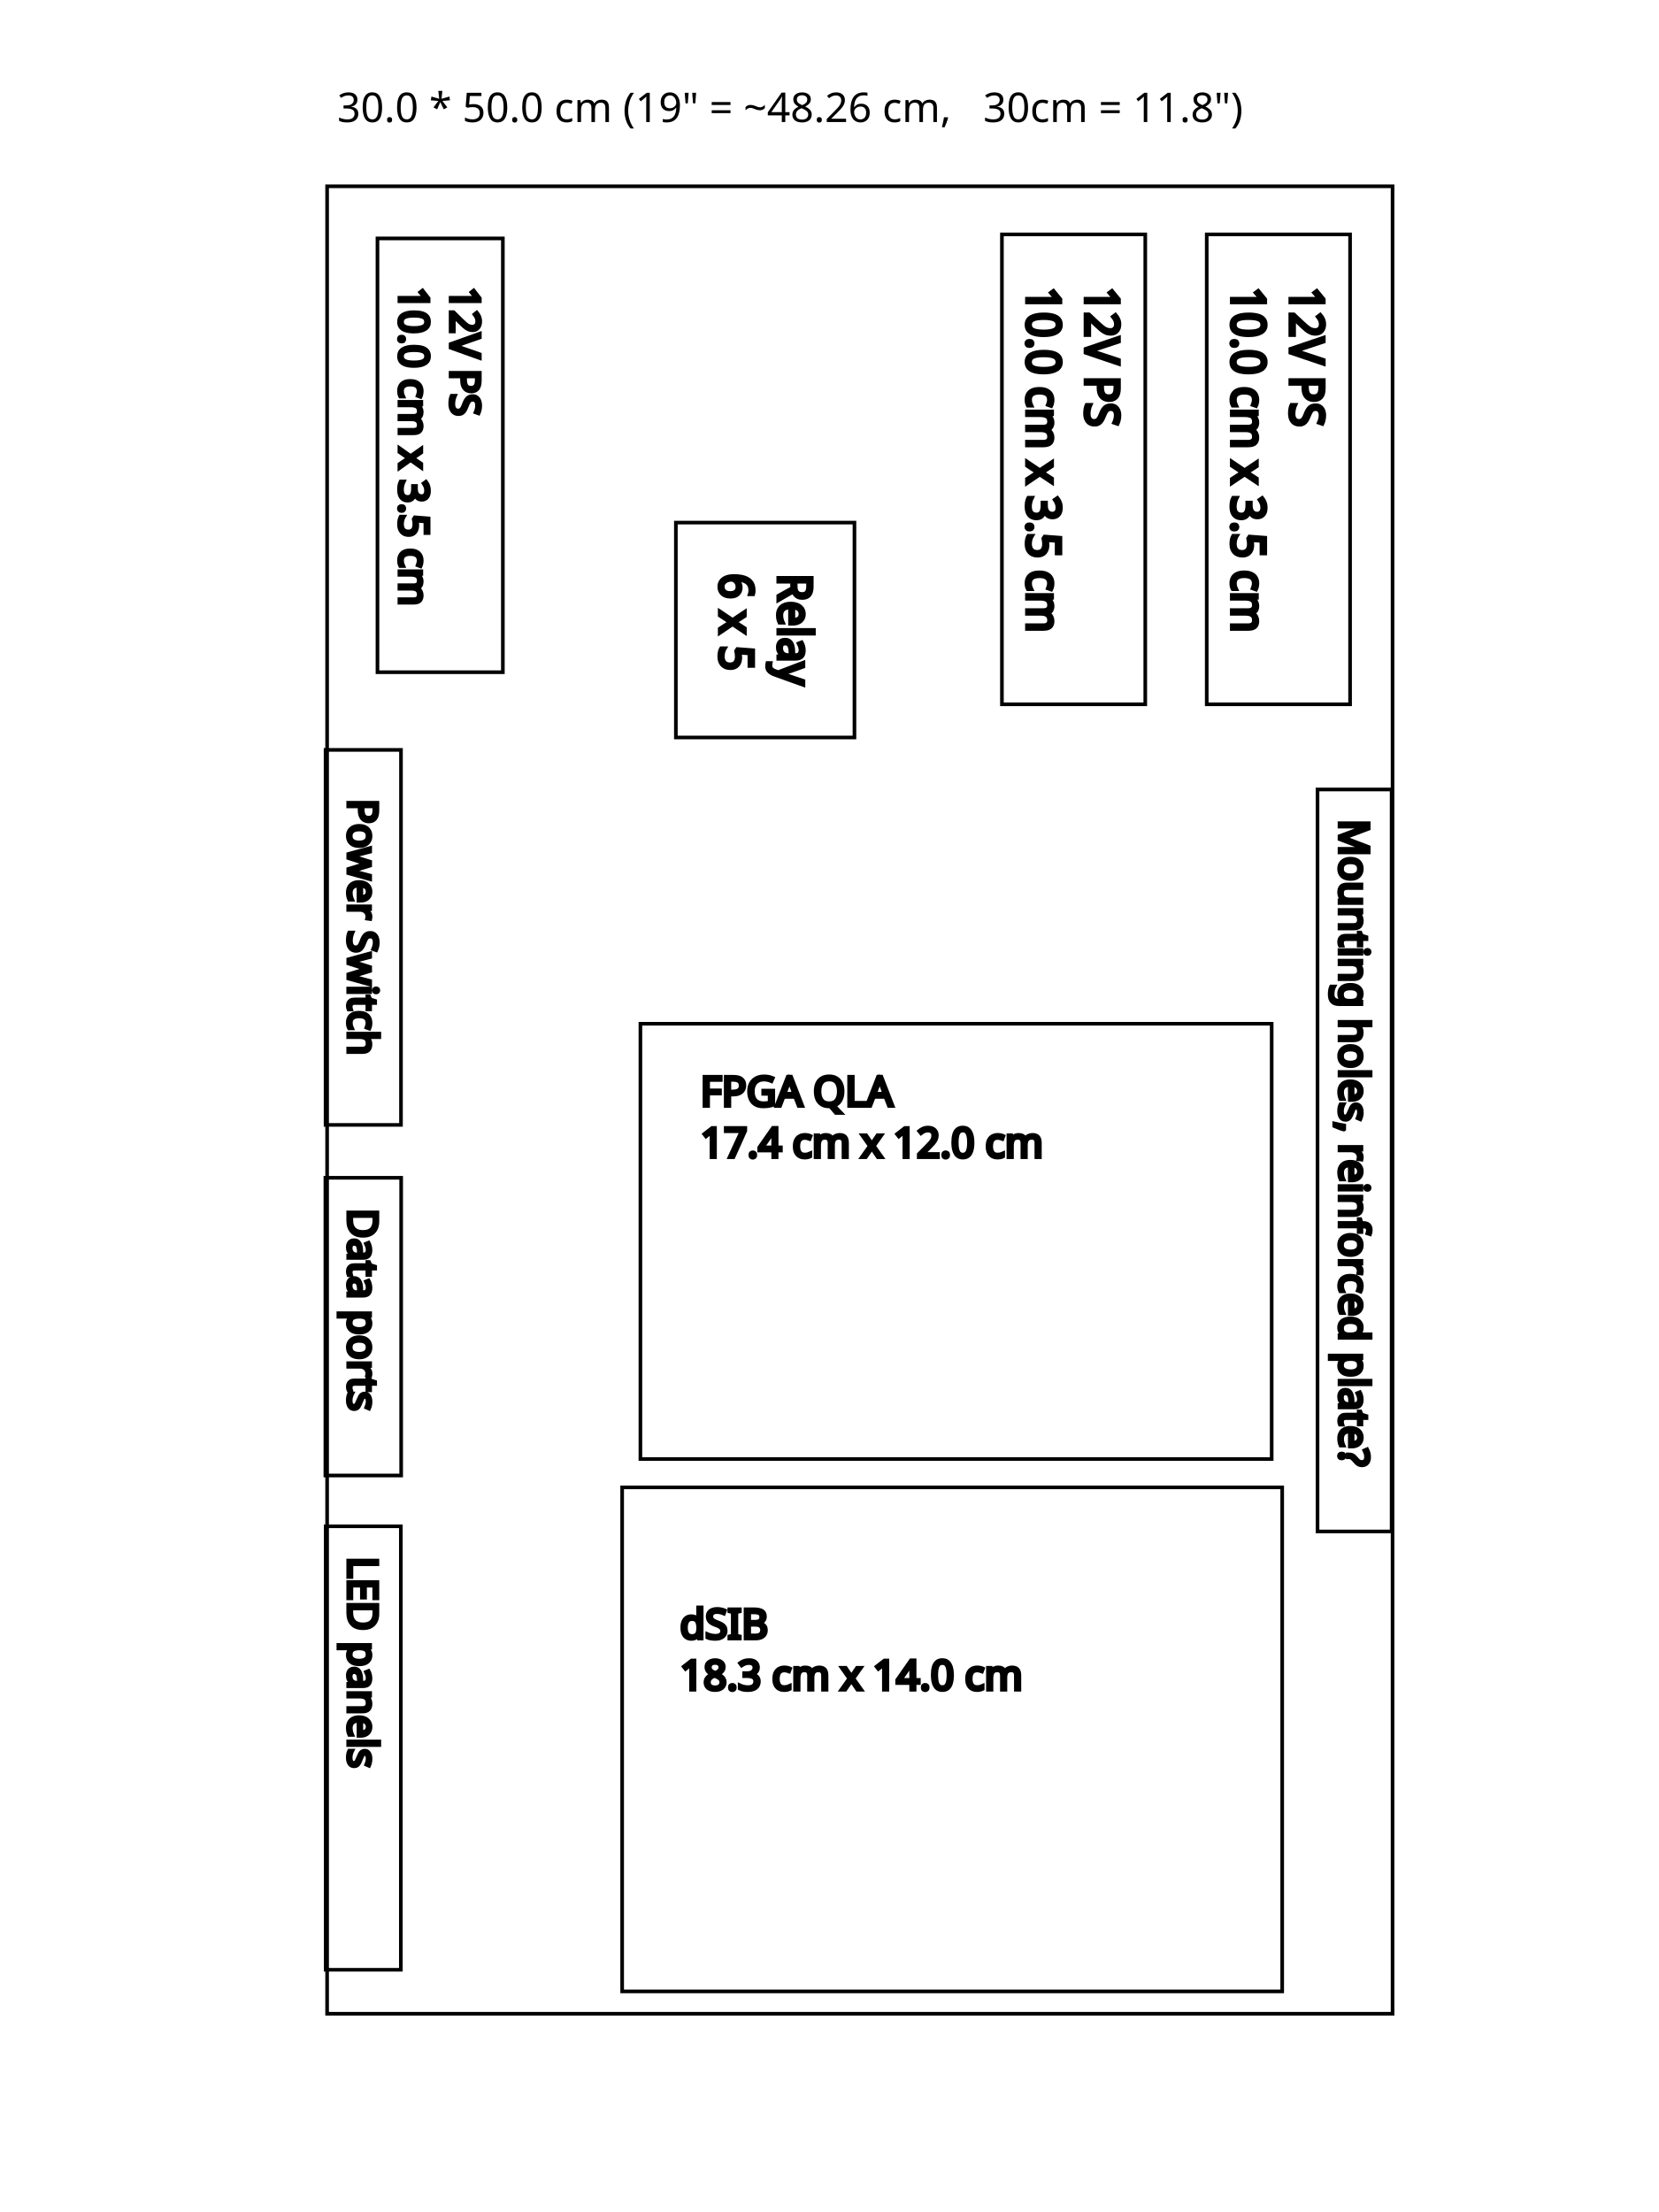
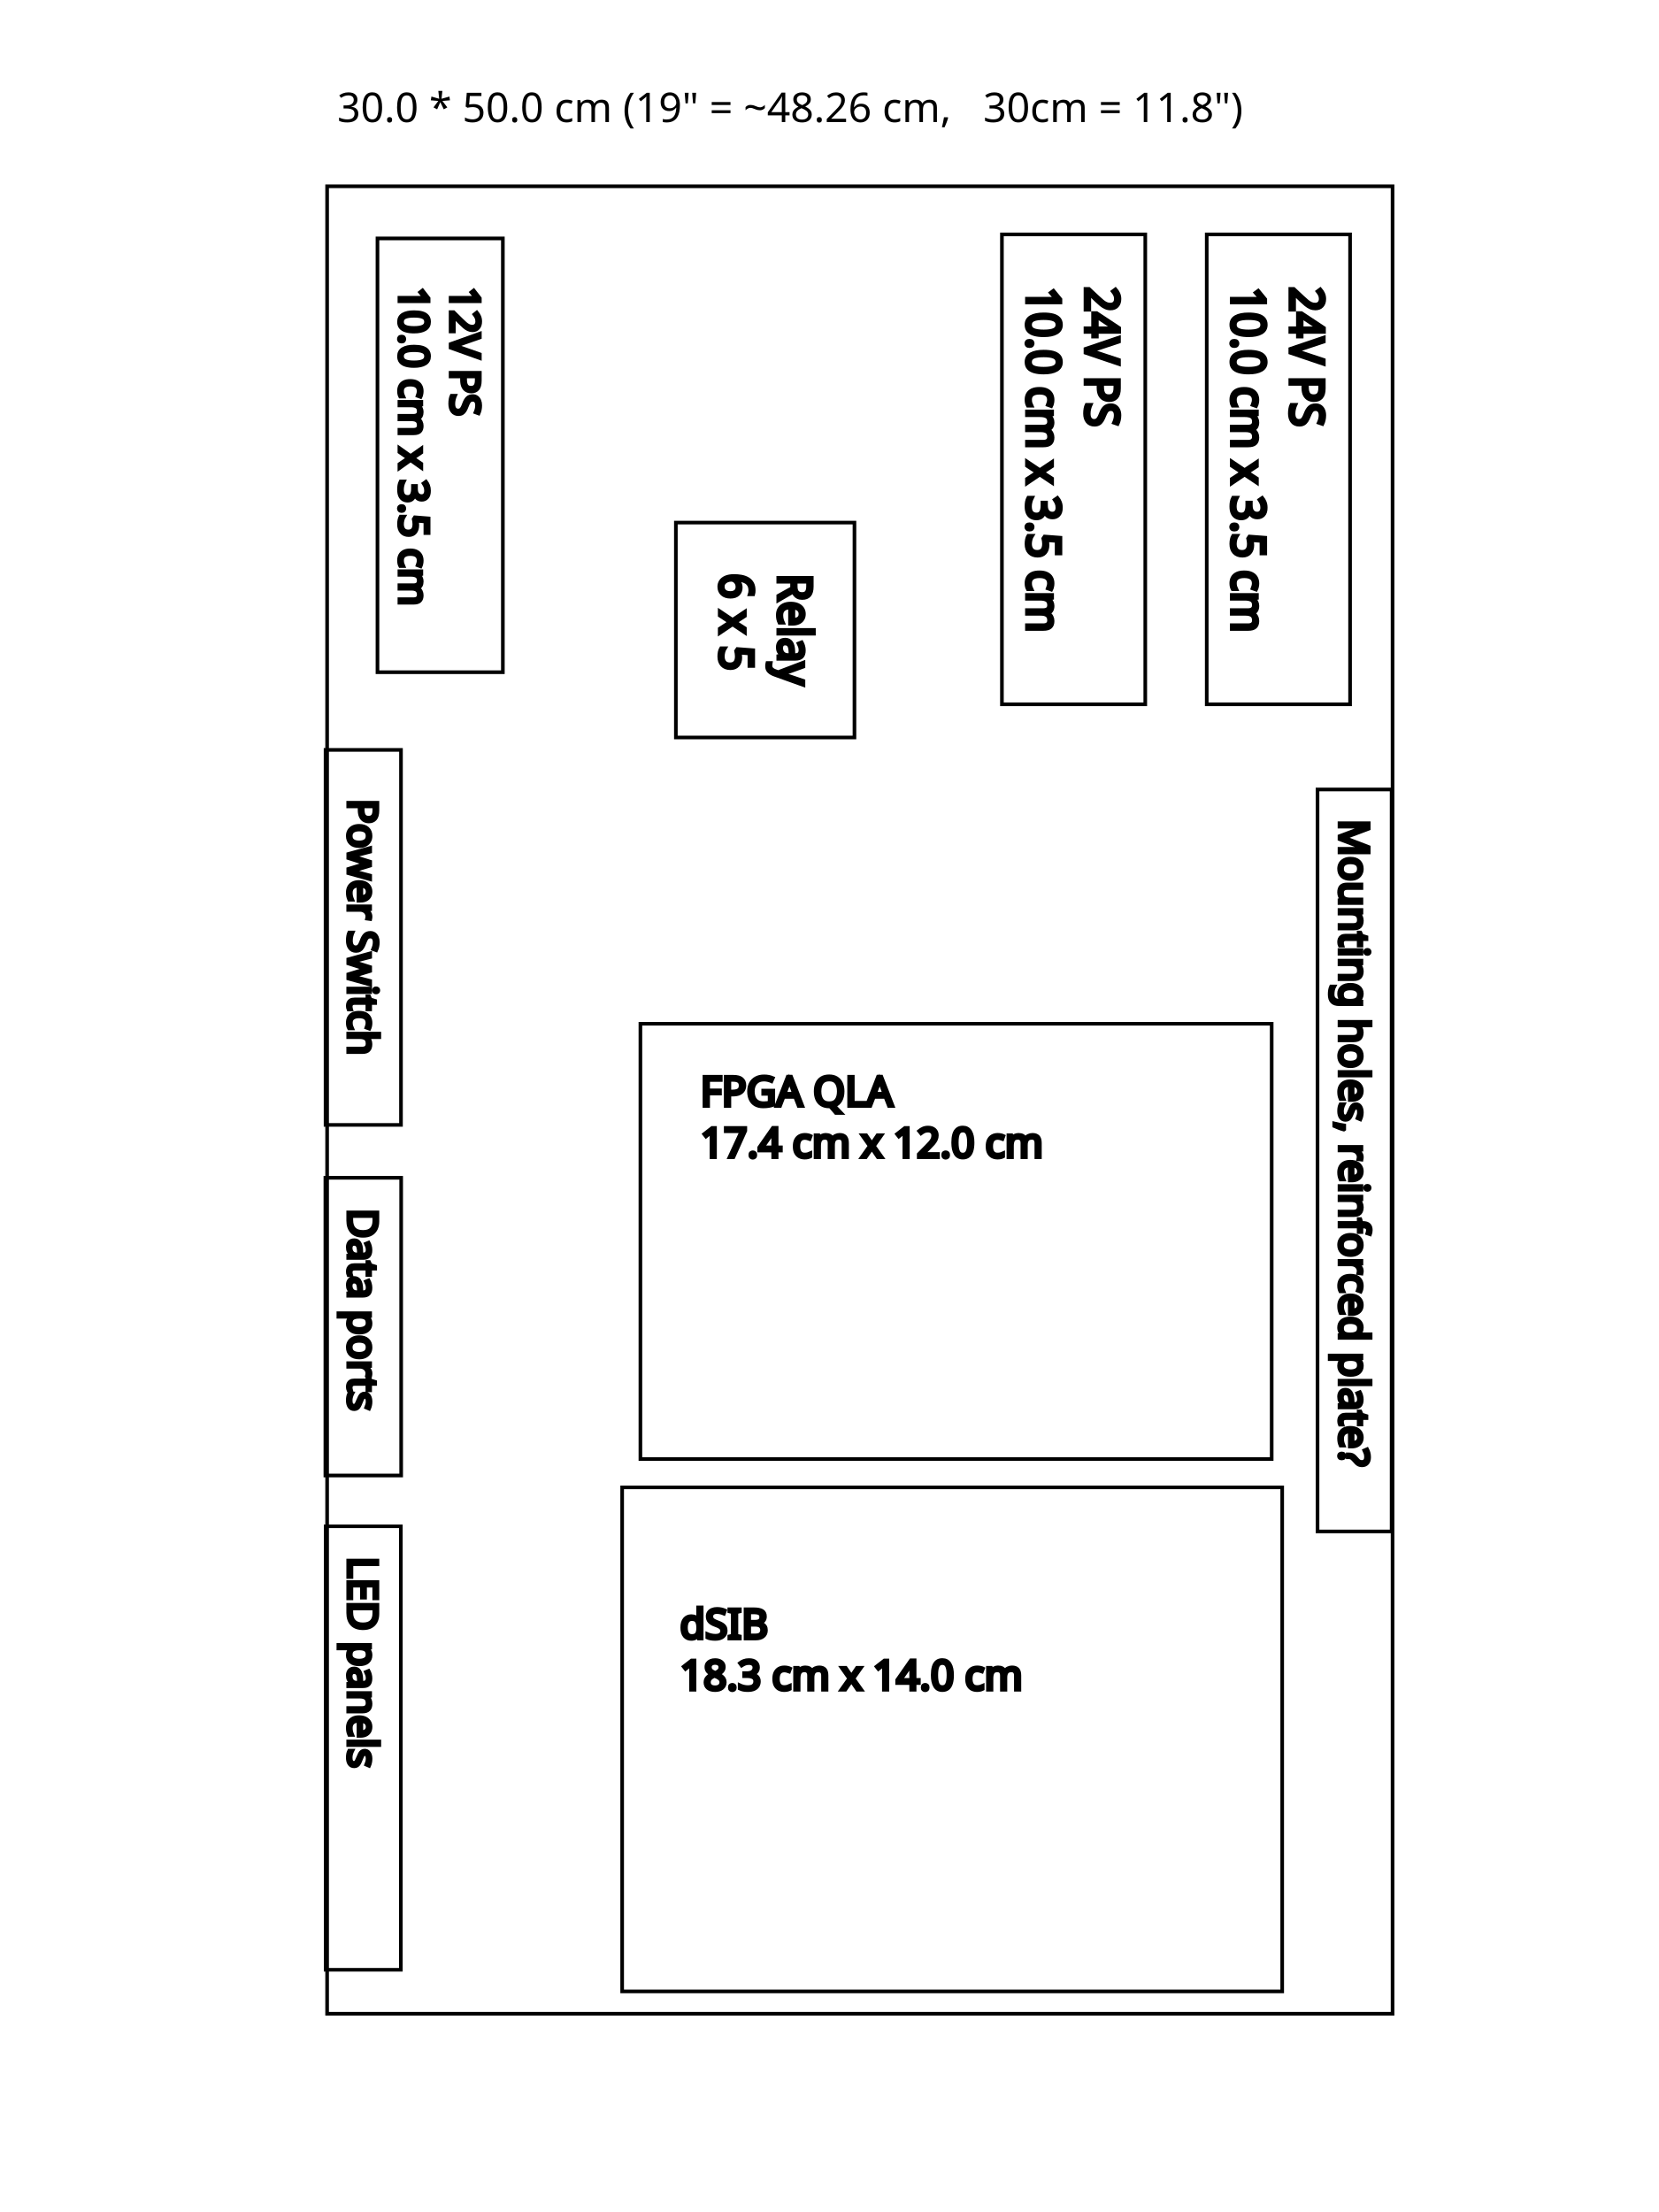
<svg xmlns="http://www.w3.org/2000/svg" width="1620" height="2160" id="svg2" version="1.1">
  <defs id="defs4" />
  <g id="layer1" transform="translate(0,1107.639)">
    <g id="g4027" transform="translate(224,-199.9998)" style="stroke-width:3.543;stroke-miterlimit:4;stroke-dasharray:none">
      <g style="stroke:#000000;stroke-width:3.543;stroke-miterlimit:4;stroke-opacity:1;stroke-dasharray:none" transform="translate(259.2008,-270.4944)" id="g3763">
        <rect style="fill:none;stroke:#000000;stroke-width:3.543;stroke-linecap:round;stroke-linejoin:miter;stroke-miterlimit:4;stroke-opacity:1;stroke-dasharray:none" id="rect2985" width="616.433" height="425.079" x="142.147" y="362.521" />
        <text xml:space="preserve" style="font-size:40px;font-style:normal;font-weight:normal;line-height:125%;letter-spacing:0px;word-spacing:0px;fill:#000000;fill-opacity:1;stroke:#000000;stroke-width:3.543;stroke-miterlimit:4;stroke-opacity:1;stroke-dasharray:none;font-family:Sans" x="200.799" y="1162.148" id="text3757" transform="translate(0,-719.2926)">
          <tspan id="tspan3759" x="200.799" y="1162.148">FPGA QLA</tspan>
          <tspan x="200.799" y="1212.148" id="tspan3761">17.4 cm x 12.0 cm</tspan>
        </text>
      </g>
      <g style="stroke:#000000;stroke-width:3.543;stroke-miterlimit:4;stroke-opacity:1;stroke-dasharray:none" transform="translate(262,720)" id="g3807">
        <rect style="fill:none;stroke:#000000;stroke-width:3.543;stroke-linecap:round;stroke-linejoin:miter;stroke-miterlimit:4;stroke-opacity:1;stroke-dasharray:none" id="rect2985-5" width="644.527" height="492.164" x="121.526" y="-175.236" />
        <text xml:space="preserve" style="font-size:40px;font-style:normal;font-weight:normal;line-height:125%;letter-spacing:0px;word-spacing:0px;fill:#000000;fill-opacity:1;stroke:#000000;stroke-width:3.543;stroke-miterlimit:4;stroke-opacity:1;stroke-dasharray:none;font-family:Sans" x="178" y="-27.639" id="text3757-1">
          <tspan id="tspan3759-1" x="178" y="-27.639">dSIB</tspan>
          <tspan x="178" y="22.361" id="tspan3803">18.3 cm x 14.0 cm</tspan>
        </text>
      </g>
    </g>
    <g id="g3893" transform="matrix(0,1,-1,0,32.36084,-1087.639)" style="stroke:#000000;stroke-width:3.543;stroke-miterlimit:4;stroke-opacity:1;stroke-dasharray:none">
      <rect y="-458.675" x="212.803" height="122.439" width="423.62" id="rect2985-9" style="fill:none;stroke:#000000;stroke-width:3.543;stroke-linecap:round;stroke-linejoin:miter;stroke-miterlimit:4;stroke-opacity:1;stroke-dasharray:none" />
      <text id="text3757-3" y="-407.639" x="260" style="font-size:40px;font-style:normal;font-weight:normal;line-height:125%;letter-spacing:0px;word-spacing:0px;fill:#000000;fill-opacity:1;stroke:#000000;stroke-width:3.543;stroke-miterlimit:4;stroke-opacity:1;stroke-dasharray:none;font-family:Sans" xml:space="preserve">
        <tspan y="-407.639" x="260" id="tspan3759-5">12V PS</tspan>
        <tspan id="tspan3761-7" y="-357.639" x="260">10.0 cm x 3.5 cm</tspan>
      </text>
    </g>
-     <g id="g3899" transform="matrix(0,1,-1,0,1000.044,-1391.656)" style="stroke:#000000;stroke-width:3.543;stroke-miterlimit:4;stroke-opacity:1;stroke-dasharray:none">
-       <rect y="-318.302" x="512.892" height="139.978" width="458.876" id="rect2985-9-1" style="fill:none;stroke:#000000;stroke-width:3.543;stroke-linecap:round;stroke-linejoin:miter;stroke-miterlimit:4;stroke-opacity:1;stroke-dasharray:none" />
-       <text transform="scale(0.9733962,1.027331)" id="text3757-3-6" y="-253.04" x="579.432" style="font-size:44.513px;font-style:normal;font-weight:normal;line-height:125%;letter-spacing:0px;word-spacing:0px;fill:#000000;fill-opacity:1;stroke:#000000;stroke-width:3.543;stroke-miterlimit:4;stroke-opacity:1;stroke-dasharray:none;font-family:Sans" xml:space="preserve">
-         <tspan y="-253.04" x="579.432" id="tspan3759-5-5">12V PS</tspan>
-         <tspan id="tspan3761-7-9" y="-197.399" x="579.432">10.0 cm x 3.5 cm</tspan>
+     <g id="g3047">
+       <rect transform="matrix(0,1,-1,0,0,0)" y="-1318.346" x="-878.763" height="139.978" width="458.876" id="rect2985-9-1" style="fill:none;stroke:#000000;stroke-width:3.543;stroke-linecap:round;stroke-linejoin:miter;stroke-miterlimit:4;stroke-opacity:1;stroke-dasharray:none" />
+       <text transform="matrix(0,0.9733962,-1.027331,0,0,0)" id="text3757-3-6" y="-1226.479" x="-850.259" style="font-size:44.513px;font-style:normal;font-weight:normal;line-height:125%;letter-spacing:0px;word-spacing:0px;fill:#000000;fill-opacity:1;stroke:#000000;stroke-width:3.543;stroke-miterlimit:4;stroke-opacity:1;stroke-dasharray:none;font-family:Sans" xml:space="preserve">
+         <tspan style="stroke-width:3.543" y="-1226.479" x="-850.259" id="tspan3759-5-5">24V PS</tspan>
+         <tspan style="stroke-width:3.543" id="tspan3761-7-9" y="-1170.838" x="-850.259">10.0 cm x 3.5 cm</tspan>
      </text>
    </g>
-     <g id="g3899-0" transform="matrix(0,1,-1,0,800.0437,-1391.656)" style="stroke:#000000;stroke-width:3.543;stroke-miterlimit:4;stroke-opacity:1;stroke-dasharray:none">
-       <rect y="-318.302" x="512.892" height="139.978" width="458.876" id="rect2985-9-1-2" style="fill:none;stroke:#000000;stroke-width:3.543;stroke-linecap:round;stroke-linejoin:miter;stroke-miterlimit:4;stroke-opacity:1;stroke-dasharray:none" />
-       <text transform="scale(0.9733962,1.027331)" id="text3757-3-6-7" y="-253.04" x="579.432" style="font-size:44.513px;font-style:normal;font-weight:normal;line-height:125%;letter-spacing:0px;word-spacing:0px;fill:#000000;fill-opacity:1;stroke:#000000;stroke-width:3.543;stroke-miterlimit:4;stroke-opacity:1;stroke-dasharray:none;font-family:Sans" xml:space="preserve">
-         <tspan y="-253.04" x="579.432" id="tspan3759-5-5-6">12V PS</tspan>
-         <tspan id="tspan3761-7-9-5" y="-197.399" x="579.432">10.0 cm x 3.5 cm</tspan>
+     <g id="g3041">
+       <rect transform="matrix(0,1,-1,0,0,0)" y="-1118.346" x="-878.763" height="139.978" width="458.876" id="rect2985-9-1-2" style="fill:none;stroke:#000000;stroke-width:3.543;stroke-linecap:round;stroke-linejoin:miter;stroke-miterlimit:4;stroke-opacity:1;stroke-dasharray:none" />
+       <text transform="matrix(0,0.9733962,-1.027331,0,0,0)" id="text3757-3-6-7" y="-1031.8" x="-850.259" style="font-size:44.513px;font-style:normal;font-weight:normal;line-height:125%;letter-spacing:0px;word-spacing:0px;fill:#000000;fill-opacity:1;stroke:#000000;stroke-width:3.543;stroke-miterlimit:4;stroke-opacity:1;stroke-dasharray:none;font-family:Sans" xml:space="preserve">
+         <tspan style="stroke-width:3.543" y="-1031.8" x="-850.259" id="tspan3759-5-5-6">24V PS</tspan>
+         <tspan style="stroke-width:3.543" id="tspan3761-7-9-5" y="-976.158" x="-850.259">10.0 cm x 3.5 cm</tspan>
      </text>
    </g>
    <g id="g3969" transform="translate(300,-79.99987)" style="stroke-width:3.543;stroke-miterlimit:4;stroke-dasharray:none">
      <rect transform="matrix(0,1,-1,0,0,0)" y="-534.37" x="-517.323" height="174.385" width="209.818" id="rect2985-9-1-2-8" style="fill:none;stroke:#000000;stroke-width:3.543;stroke-linecap:round;stroke-linejoin:miter;stroke-miterlimit:4;stroke-opacity:1;stroke-dasharray:none" />
      <text transform="matrix(0,0.9733962,-1.027331,0,0,0)" id="text3757-3-6-7-1" y="-447.762" x="-480.42" style="font-size:44.513px;font-style:normal;font-weight:normal;line-height:125%;letter-spacing:0px;word-spacing:0px;fill:#000000;fill-opacity:1;stroke:#000000;stroke-width:3.543;stroke-miterlimit:4;stroke-opacity:1;stroke-dasharray:none;font-family:Sans" xml:space="preserve">
        <tspan style="stroke-width:3.543;stroke-miterlimit:4;stroke-dasharray:none" y="-447.762" x="-480.42" id="tspan3759-5-5-6-6">Relay</tspan>
        <tspan style="stroke-width:3.543;stroke-miterlimit:4;stroke-dasharray:none" id="tspan3761-7-9-5-1" y="-392.121" x="-480.42">6 x 5</tspan>
      </text>
    </g>
    <g id="g4065" transform="translate(194,-213.9998)" style="stroke-width:3.543;stroke-miterlimit:4;stroke-dasharray:none">
      <rect transform="matrix(0,1,-1,0,0,0)" y="-197.558" x="-161.358" height="73.654" width="366.169" id="rect2985-9-9" style="fill:none;stroke:#000000;stroke-width:3.543;stroke-linecap:round;stroke-linejoin:miter;stroke-miterlimit:4;stroke-opacity:1;stroke-dasharray:none" />
      <text transform="matrix(0,1,-1,0,0,0)" id="text3757-3-7" y="-146" x="-113.639" style="font-size:40px;font-style:normal;font-weight:normal;line-height:125%;letter-spacing:0px;word-spacing:0px;fill:#000000;fill-opacity:1;stroke:#000000;stroke-width:3.543;stroke-miterlimit:4;stroke-opacity:1;stroke-dasharray:none;font-family:Sans" xml:space="preserve">
        <tspan id="tspan3761-7-3" y="-146" x="-113.639">Power Switch</tspan>
      </text>
    </g>
    <rect style="fill:none;stroke:#000000;stroke-width:3.543;stroke-linecap:round;stroke-linejoin:miter;stroke-miterlimit:4;stroke-opacity:1;stroke-dasharray:none;stroke-dashoffset:0" id="rect2985-9-9-0" width="1784.508" height="1040.401" x="-925.727" y="-1359.825" transform="matrix(0,1,-1,0,0,0)" />
    <g id="g4070" transform="translate(134,-75.99975)" style="stroke-width:3.543;stroke-miterlimit:4;stroke-dasharray:none">
      <rect transform="matrix(0,1,-1,0,0,0)" y="-257.734" x="118.466" height="74.006" width="290.694" id="rect2985-9-9-3" style="fill:none;stroke:#000000;stroke-width:3.543;stroke-linecap:round;stroke-linejoin:miter;stroke-miterlimit:4;stroke-opacity:1;stroke-dasharray:none" />
      <text transform="matrix(0,1,-1,0,0,0)" id="text3757-3-7-4" y="-206" x="148.361" style="font-size:40px;font-style:normal;font-weight:normal;line-height:125%;letter-spacing:0px;word-spacing:0px;fill:#000000;fill-opacity:1;stroke:#000000;stroke-width:3.543;stroke-miterlimit:4;stroke-opacity:1;stroke-dasharray:none;font-family:Sans" xml:space="preserve">
        <tspan id="tspan3761-7-3-6" y="-206" x="148.361">Data ports</tspan>
      </text>
    </g>
    <g id="g4105" style="stroke-width:3.543;stroke-miterlimit:4;stroke-dasharray:none">
      <rect transform="matrix(0,1,-1,0,0,0)" y="-391.417" x="382.783" height="73.372" width="433.049" id="rect2985-9-9-3-5" style="fill:none;stroke:#000000;stroke-width:3.543;stroke-linecap:round;stroke-linejoin:miter;stroke-miterlimit:4;stroke-opacity:1;stroke-dasharray:none" />
      <text transform="matrix(0,1,-1,0,0,0)" id="text3757-3-7-4-2" y="-340" x="412.361" style="font-size:40px;font-style:normal;font-weight:normal;line-height:125%;letter-spacing:0px;word-spacing:0px;fill:#000000;fill-opacity:1;stroke:#000000;stroke-width:3.543;stroke-miterlimit:4;stroke-opacity:1;stroke-dasharray:none;font-family:Sans" xml:space="preserve">
        <tspan id="tspan3761-7-3-6-4" y="-340" x="412.361">LED panels</tspan>
      </text>
    </g>
    <g id="g4140" transform="translate(-32,20.00001)" style="stroke-width:3.543;stroke-miterlimit:4;stroke-dasharray:none">
      <rect transform="matrix(0,1,-1,0,0,0)" y="-1390.913" x="-356.712" height="72.364" width="724.518" id="rect2985-9-9-3-5-5" style="fill:none;stroke:#000000;stroke-width:3.543;stroke-linecap:round;stroke-linejoin:miter;stroke-miterlimit:4;stroke-opacity:1;stroke-dasharray:none" />
      <text transform="matrix(0,1,-1,0,0,0)" id="text3757-3-7-4-2-2" y="-1340" x="-327.639" style="font-size:40px;font-style:normal;font-weight:normal;line-height:125%;letter-spacing:0px;word-spacing:0px;fill:#000000;fill-opacity:1;stroke:#000000;stroke-width:3.543;stroke-miterlimit:4;stroke-opacity:1;stroke-dasharray:none;font-family:Sans" xml:space="preserve">
        <tspan id="tspan3761-7-3-6-4-6" y="-1340" x="-327.639">Mounting holes, reinforced plate?</tspan>
      </text>
    </g>
    <text xml:space="preserve" style="font-size:40px;font-style:normal;font-weight:normal;line-height:125%;letter-spacing:0px;word-spacing:0px;fill:#000000;fill-opacity:1;stroke:none;font-family:Sans" x="329.308" y="119.157" id="text4145" transform="translate(0,-1107.639)">
      <tspan id="tspan4147" x="329.308" y="119.157">30.0 * 50.0 cm (19" = ~48.26 cm,   30cm = 11.8")</tspan>
    </text>
  </g>
</svg>
